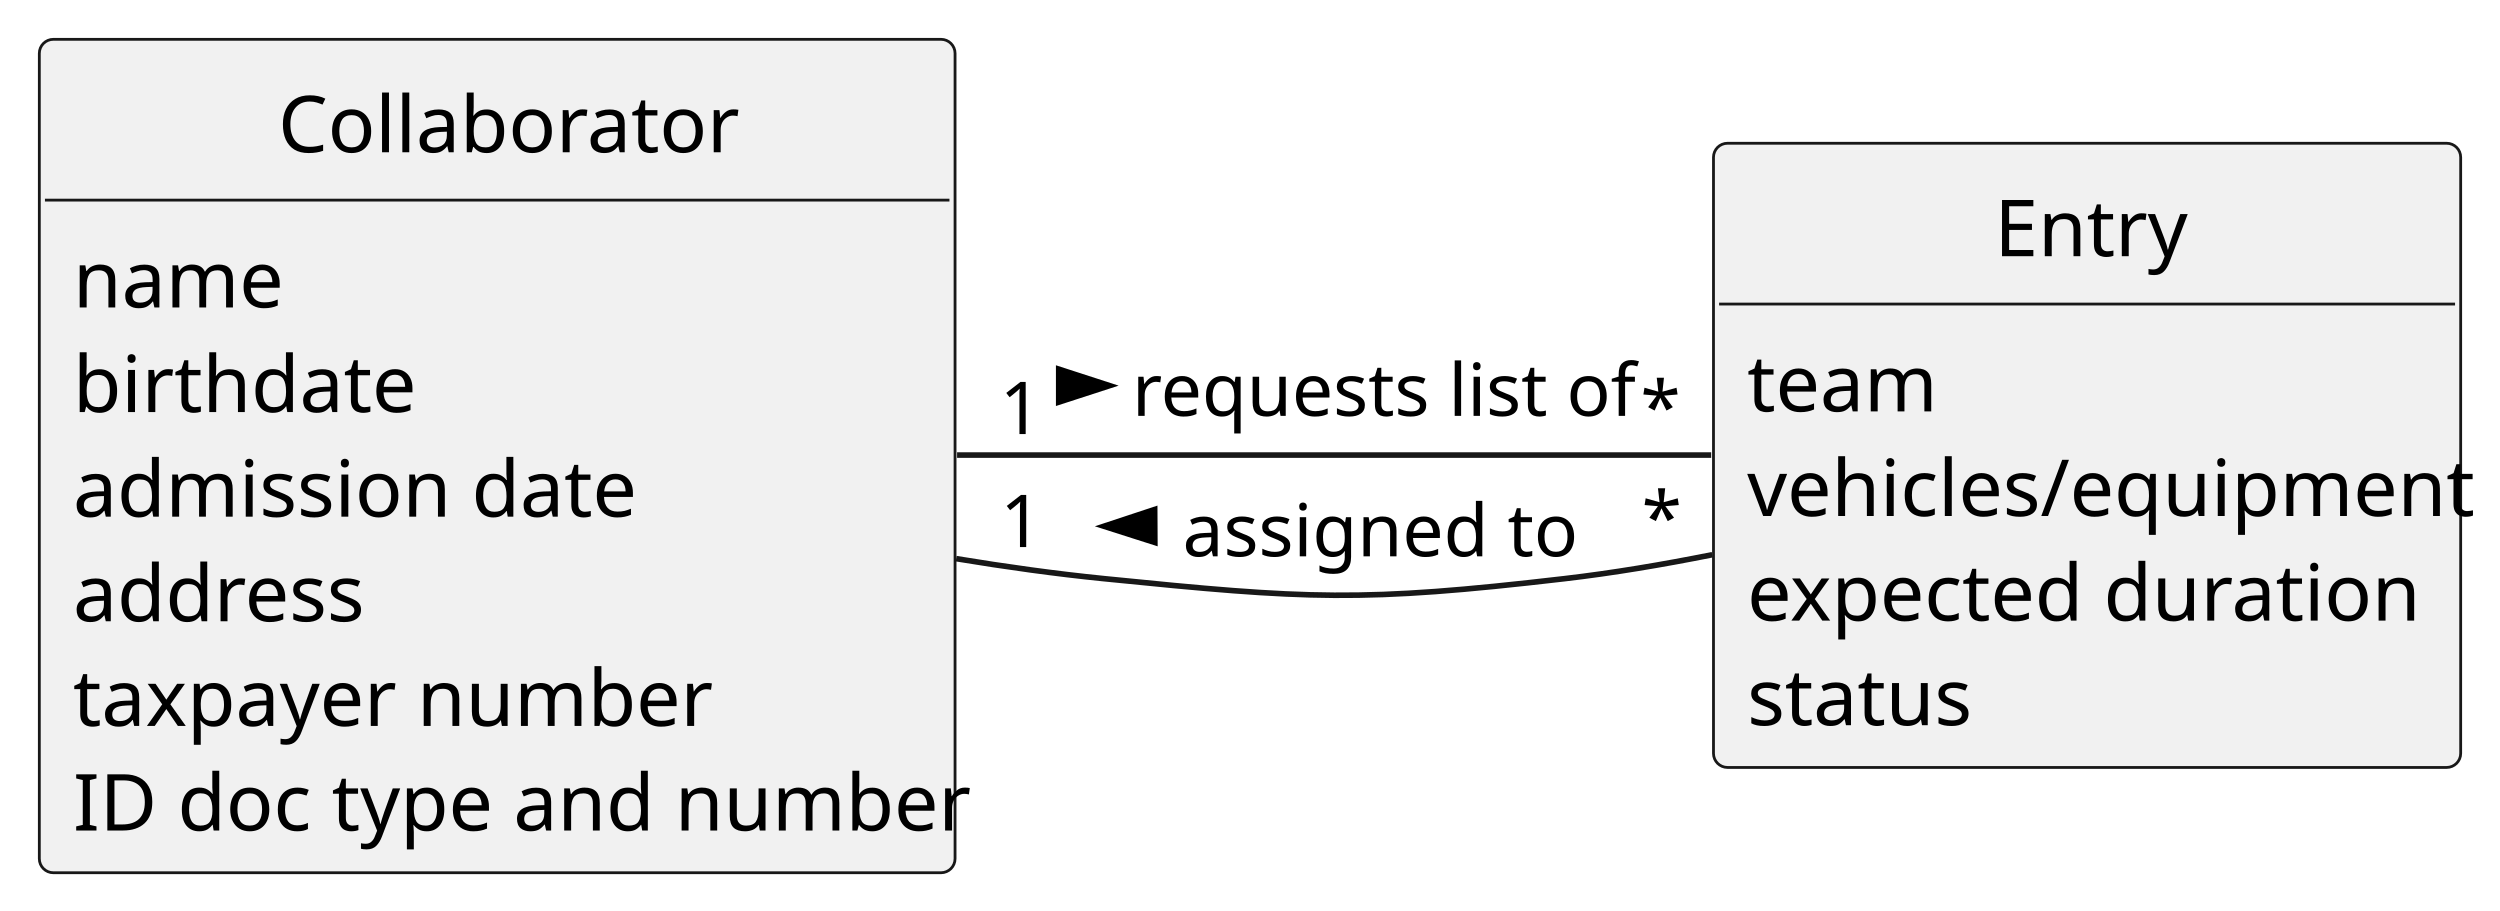
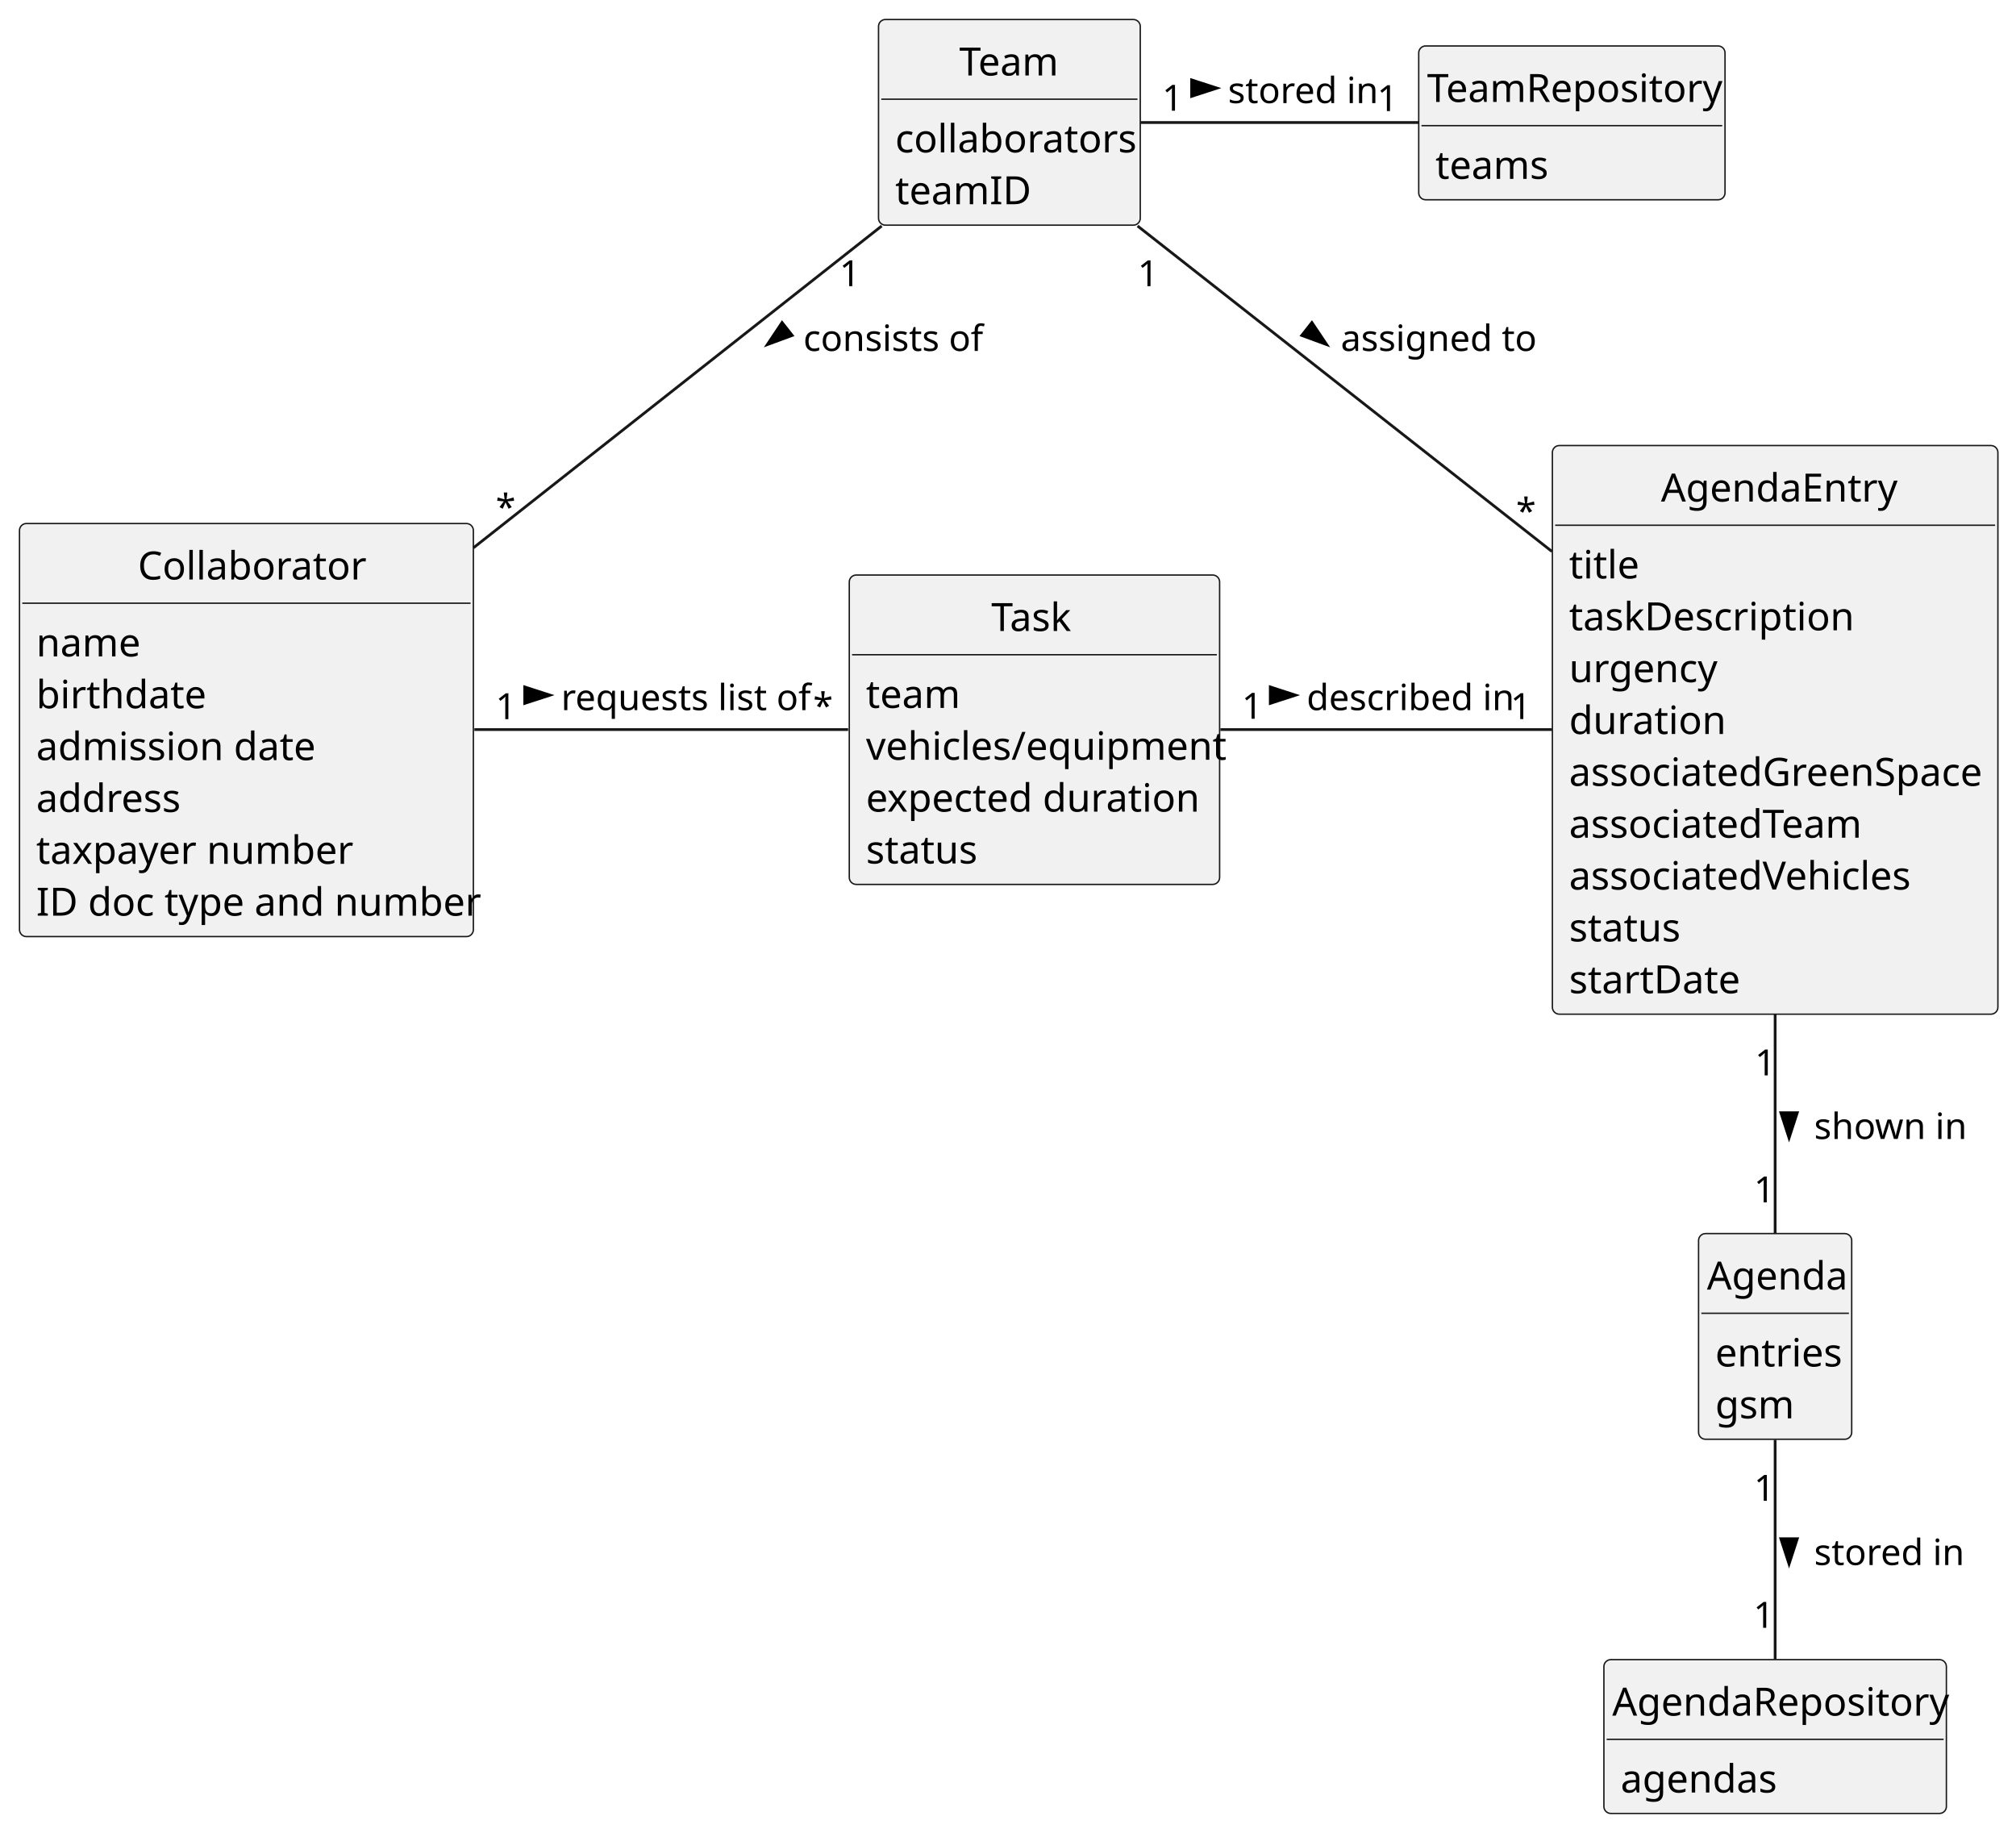
- <svg xmlns="http://www.w3.org/2000/svg" contentStyleType="text/css" height="162px" preserveAspectRatio="none" style="width:445px;height:162px;background:#FFFFFF;" version="1.1" viewBox="0 0 445 162" width="445px" zoomAndPan="magnify">
+ <svg xmlns="http://www.w3.org/2000/svg" contentStyleType="text/css" height="658px" preserveAspectRatio="none" style="width:724px;height:658px;background:#FFFFFF;" version="1.1" viewBox="0 0 724 658" width="724px" zoomAndPan="magnify">
  <defs />
  <g>
    <g id="elem_Collaborator">
-       <rect codeLine="18" fill="#F1F1F1" height="148.348" id="Collaborator" rx="2.5" ry="2.5" style="stroke:#181818;stroke-width:0.5;" width="163" x="7" y="7" />
-       <text fill="#000000" font-family="sans-serif" font-size="14" lengthAdjust="spacing" textLength="78" x="49.5" y="27.107">Collaborator</text>
-       <line style="stroke:#181818;stroke-width:0.5;" x1="8" x2="169" y1="35.621" y2="35.621" />
-       <text fill="#000000" font-family="sans-serif" font-size="14" lengthAdjust="spacing" textLength="35" x="13" y="54.728">name</text>
-       <text fill="#000000" font-family="sans-serif" font-size="14" lengthAdjust="spacing" textLength="56" x="13" y="73.35">birthdate</text>
-       <text fill="#000000" font-family="sans-serif" font-size="14" lengthAdjust="spacing" textLength="95" x="13" y="91.971">admission date</text>
-       <text fill="#000000" font-family="sans-serif" font-size="14" lengthAdjust="spacing" textLength="51" x="13" y="110.592">address</text>
-       <text fill="#000000" font-family="sans-serif" font-size="14" lengthAdjust="spacing" textLength="106" x="13" y="129.213">taxpayer number</text>
-       <text fill="#000000" font-family="sans-serif" font-size="14" lengthAdjust="spacing" textLength="151" x="13" y="147.834">ID doc type and number</text>
+       <rect codeLine="18" fill="#F1F1F1" height="148.348" id="Collaborator" rx="2.5" ry="2.5" style="stroke:#181818;stroke-width:0.5;" width="163" x="7" y="188" />
+       <text fill="#000000" font-family="sans-serif" font-size="14" lengthAdjust="spacing" textLength="78" x="49.5" y="208.107">Collaborator</text>
+       <line style="stroke:#181818;stroke-width:0.5;" x1="8" x2="169" y1="216.621" y2="216.621" />
+       <text fill="#000000" font-family="sans-serif" font-size="14" lengthAdjust="spacing" textLength="35" x="13" y="235.728">name</text>
+       <text fill="#000000" font-family="sans-serif" font-size="14" lengthAdjust="spacing" textLength="56" x="13" y="254.35">birthdate</text>
+       <text fill="#000000" font-family="sans-serif" font-size="14" lengthAdjust="spacing" textLength="95" x="13" y="272.971">admission date</text>
+       <text fill="#000000" font-family="sans-serif" font-size="14" lengthAdjust="spacing" textLength="51" x="13" y="291.592">address</text>
+       <text fill="#000000" font-family="sans-serif" font-size="14" lengthAdjust="spacing" textLength="106" x="13" y="310.213">taxpayer number</text>
+       <text fill="#000000" font-family="sans-serif" font-size="14" lengthAdjust="spacing" textLength="151" x="13" y="328.834">ID doc type and number</text>
    </g>
-     <g id="elem_Entry">
-       <rect codeLine="28" fill="#F1F1F1" height="111.106" id="Entry" rx="2.5" ry="2.5" style="stroke:#181818;stroke-width:0.5;" width="133" x="305" y="25.5" />
-       <text fill="#000000" font-family="sans-serif" font-size="14" lengthAdjust="spacing" textLength="33" x="355" y="45.607">Entry</text>
-       <line style="stroke:#181818;stroke-width:0.5;" x1="306" x2="437" y1="54.121" y2="54.121" />
-       <text fill="#000000" font-family="sans-serif" font-size="14" lengthAdjust="spacing" textLength="31" x="311" y="73.228">team</text>
-       <text fill="#000000" font-family="sans-serif" font-size="14" lengthAdjust="spacing" textLength="121" x="311" y="91.85">vehicles/equipment</text>
-       <text fill="#000000" font-family="sans-serif" font-size="14" lengthAdjust="spacing" textLength="113" x="311" y="110.471">expected duration</text>
-       <text fill="#000000" font-family="sans-serif" font-size="14" lengthAdjust="spacing" textLength="38" x="311" y="129.092">status</text>
+     <g id="elem_Task">
+       <rect codeLine="28" fill="#F1F1F1" height="111.106" id="Task" rx="2.5" ry="2.5" style="stroke:#181818;stroke-width:0.5;" width="133" x="305" y="206.5" />
+       <text fill="#000000" font-family="sans-serif" font-size="14" lengthAdjust="spacing" textLength="31" x="356" y="226.607">Task</text>
+       <line style="stroke:#181818;stroke-width:0.5;" x1="306" x2="437" y1="235.121" y2="235.121" />
+       <text fill="#000000" font-family="sans-serif" font-size="14" lengthAdjust="spacing" textLength="31" x="311" y="254.228">team</text>
+       <text fill="#000000" font-family="sans-serif" font-size="14" lengthAdjust="spacing" textLength="121" x="311" y="272.85">vehicles/equipment</text>
+       <text fill="#000000" font-family="sans-serif" font-size="14" lengthAdjust="spacing" textLength="113" x="311" y="291.471">expected duration</text>
+       <text fill="#000000" font-family="sans-serif" font-size="14" lengthAdjust="spacing" textLength="38" x="311" y="310.092">status</text>
    </g>
-     <g id="link_Collaborator_Entry">
-       <path codeLine="41" d="M170.36,81 C212.96,81 264.4,81 304.59,81 " fill="none" id="Collaborator-Entry" style="stroke:#181818;stroke-width:1.0;" />
-       <polygon fill="#000000" points="197.5,68.645,188.455,65.707,188.455,71.584,197.5,68.645" style="stroke:#000000;stroke-width:1.0;" />
-       <text fill="#000000" font-family="sans-serif" font-size="13" lengthAdjust="spacing" textLength="85" x="201.5" y="74.028">requests list of</text>
-       <text fill="#000000" font-family="sans-serif" font-size="13" lengthAdjust="spacing" textLength="7" x="177.962" y="77.269">1</text>
-       <text fill="#000000" font-family="sans-serif" font-size="13" lengthAdjust="spacing" textLength="5" x="291.998" y="77.109">*</text>
+     <g id="elem_AgendaEntry">
+       <rect codeLine="35" fill="#F1F1F1" height="204.211" id="AgendaEntry" rx="2.5" ry="2.5" style="stroke:#181818;stroke-width:0.5;" width="160" x="557.5" y="160" />
+       <text fill="#000000" font-family="sans-serif" font-size="14" lengthAdjust="spacing" textLength="82" x="596.5" y="180.107">AgendaEntry</text>
+       <line style="stroke:#181818;stroke-width:0.5;" x1="558.5" x2="716.5" y1="188.621" y2="188.621" />
+       <text fill="#000000" font-family="sans-serif" font-size="14" lengthAdjust="spacing" textLength="22" x="563.5" y="207.728">title</text>
+       <text fill="#000000" font-family="sans-serif" font-size="14" lengthAdjust="spacing" textLength="97" x="563.5" y="226.35">taskDescription</text>
+       <text fill="#000000" font-family="sans-serif" font-size="14" lengthAdjust="spacing" textLength="51" x="563.5" y="244.971">urgency</text>
+       <text fill="#000000" font-family="sans-serif" font-size="14" lengthAdjust="spacing" textLength="52" x="563.5" y="263.592">duration</text>
+       <text fill="#000000" font-family="sans-serif" font-size="14" lengthAdjust="spacing" textLength="148" x="563.5" y="282.213">associatedGreenSpace</text>
+       <text fill="#000000" font-family="sans-serif" font-size="14" lengthAdjust="spacing" textLength="104" x="563.5" y="300.834">associatedTeam</text>
+       <text fill="#000000" font-family="sans-serif" font-size="14" lengthAdjust="spacing" textLength="121" x="563.5" y="319.455">associatedVehicles</text>
+       <text fill="#000000" font-family="sans-serif" font-size="14" lengthAdjust="spacing" textLength="38" x="563.5" y="338.076">status</text>
+       <text fill="#000000" font-family="sans-serif" font-size="14" lengthAdjust="spacing" textLength="58" x="563.5" y="356.697">startDate</text>
    </g>
-     <g id="link_Collaborator_Entry">
-       <path codeLine="42" d="M170.2,99.44 C179.04,100.9 187.93,102.14 196.5,103 C232.76,106.66 242.3,107.22 278.5,103 C287.07,102 295.99,100.5 304.78,98.74 " fill="none" id="Collaborator-Entry-1" style="stroke:#181818;stroke-width:1.0;" />
-       <polygon fill="#000000" points="196.5,93.671,205.56,96.563,205.53,90.686,196.5,93.671" style="stroke:#000000;stroke-width:1.0;" />
-       <text fill="#000000" font-family="sans-serif" font-size="13" lengthAdjust="spacing" textLength="67" x="210.5" y="99.028">assigned to</text>
-       <text fill="#000000" font-family="sans-serif" font-size="13" lengthAdjust="spacing" textLength="7" x="178.054" y="97.382">1</text>
-       <text fill="#000000" font-family="sans-serif" font-size="13" lengthAdjust="spacing" textLength="5" x="292.209" y="96.789">*</text>
+     <g id="elem_AgendaRepository">
+       <rect codeLine="47" fill="#F1F1F1" height="55.242" id="AgendaRepository" rx="2.5" ry="2.5" style="stroke:#181818;stroke-width:0.5;" width="123" x="576" y="596" />
+       <text fill="#000000" font-family="sans-serif" font-size="14" lengthAdjust="spacing" textLength="117" x="579" y="616.107">AgendaRepository</text>
+       <line style="stroke:#181818;stroke-width:0.5;" x1="577" x2="698" y1="624.621" y2="624.621" />
+       <text fill="#000000" font-family="sans-serif" font-size="14" lengthAdjust="spacing" textLength="55" x="582" y="643.729">agendas</text>
+     </g>
+     <g id="elem_TeamRepository">
+       <rect codeLine="51" fill="#F1F1F1" height="55.242" id="TeamRepository" rx="2.5" ry="2.5" style="stroke:#181818;stroke-width:0.5;" width="110" x="509.5" y="16.5" />
+       <text fill="#000000" font-family="sans-serif" font-size="14" lengthAdjust="spacing" textLength="104" x="512.5" y="36.607">TeamRepository</text>
+       <line style="stroke:#181818;stroke-width:0.5;" x1="510.5" x2="618.5" y1="45.121" y2="45.121" />
+       <text fill="#000000" font-family="sans-serif" font-size="14" lengthAdjust="spacing" textLength="38" x="515.5" y="64.228">teams</text>
+     </g>
+     <g id="elem_Team">
+       <rect codeLine="55" fill="#F1F1F1" height="73.863" id="Team" rx="2.5" ry="2.5" style="stroke:#181818;stroke-width:0.5;" width="94" x="315.5" y="7" />
+       <text fill="#000000" font-family="sans-serif" font-size="14" lengthAdjust="spacing" textLength="36" x="344.5" y="27.107">Team</text>
+       <line style="stroke:#181818;stroke-width:0.5;" x1="316.5" x2="408.5" y1="35.621" y2="35.621" />
+       <text fill="#000000" font-family="sans-serif" font-size="14" lengthAdjust="spacing" textLength="82" x="321.5" y="54.728">collaborators</text>
+       <text fill="#000000" font-family="sans-serif" font-size="14" lengthAdjust="spacing" textLength="44" x="321.5" y="73.35">teamID</text>
+     </g>
+     <g id="elem_Agenda">
+       <rect codeLine="60" fill="#F1F1F1" height="73.863" id="Agenda" rx="2.5" ry="2.5" style="stroke:#181818;stroke-width:0.5;" width="55" x="610" y="443" />
+       <text fill="#000000" font-family="sans-serif" font-size="14" lengthAdjust="spacing" textLength="49" x="613" y="463.107">Agenda</text>
+       <line style="stroke:#181818;stroke-width:0.5;" x1="611" x2="664" y1="471.621" y2="471.621" />
+       <text fill="#000000" font-family="sans-serif" font-size="14" lengthAdjust="spacing" textLength="43" x="616" y="490.728">entries</text>
+       <text fill="#000000" font-family="sans-serif" font-size="14" lengthAdjust="spacing" textLength="26" x="616" y="509.35">gsm</text>
+     </g>
+     <g id="link_Team_Collaborator">
+       <path codeLine="71" d="M316.64,81.15 C276.72,112.62 217.92,158.98 170.01,196.74 " fill="none" id="Team-Collaborator" style="stroke:#181818;stroke-width:1.0;" />
+       <polygon fill="#000000" points="275.573,123.741,284.496,120.449,280.857,115.833,275.573,123.741" style="stroke:#000000;stroke-width:1.0;" />
+       <text fill="#000000" font-family="sans-serif" font-size="13" lengthAdjust="spacing" textLength="63" x="288.5" y="126.028">consists of</text>
+       <text fill="#000000" font-family="sans-serif" font-size="13" lengthAdjust="spacing" textLength="7" x="301.465" y="102.775">1</text>
+       <text fill="#000000" font-family="sans-serif" font-size="13" lengthAdjust="spacing" textLength="5" x="178.017" y="186.735">*</text>
+     </g>
+     <g id="link_Team_TeamRepository">
+       <path codeLine="72" d="M409.61,44 C439.45,44 478.17,44 509.44,44 " fill="none" id="Team-TeamRepository" style="stroke:#181818;stroke-width:1.0;" />
+       <polygon fill="#000000" points="437,31.645,427.955,28.707,427.955,34.584,437,31.645" style="stroke:#000000;stroke-width:1.0;" />
+       <text fill="#000000" font-family="sans-serif" font-size="13" lengthAdjust="spacing" textLength="50" x="441" y="37.028">stored in</text>
+       <text fill="#000000" font-family="sans-serif" font-size="13" lengthAdjust="spacing" textLength="7" x="417.36" y="39.76">1</text>
+       <text fill="#000000" font-family="sans-serif" font-size="13" lengthAdjust="spacing" textLength="7" x="494.571" y="39.889">1</text>
+     </g>
+     <g id="link_Collaborator_Task">
+       <path codeLine="73" d="M170.36,262 C212.96,262 264.4,262 304.59,262 " fill="none" id="Collaborator-Task" style="stroke:#181818;stroke-width:1.0;" />
+       <polygon fill="#000000" points="197.5,249.645,188.455,246.707,188.455,252.584,197.5,249.645" style="stroke:#000000;stroke-width:1.0;" />
+       <text fill="#000000" font-family="sans-serif" font-size="13" lengthAdjust="spacing" textLength="85" x="201.5" y="255.028">requests list of</text>
+       <text fill="#000000" font-family="sans-serif" font-size="13" lengthAdjust="spacing" textLength="7" x="177.962" y="258.269">1</text>
+       <text fill="#000000" font-family="sans-serif" font-size="13" lengthAdjust="spacing" textLength="5" x="291.998" y="258.109">*</text>
+     </g>
+     <g id="link_Task_AgendaEntry">
+       <path codeLine="74" d="M438.28,262 C474.45,262 519.38,262 557.42,262 " fill="none" id="Task-AgendaEntry" style="stroke:#181818;stroke-width:1.0;" />
+       <polygon fill="#000000" points="465.25,249.645,456.205,246.707,456.205,252.584,465.25,249.645" style="stroke:#000000;stroke-width:1.0;" />
+       <text fill="#000000" font-family="sans-serif" font-size="13" lengthAdjust="spacing" textLength="70" x="469.25" y="255.028">described in</text>
+       <text fill="#000000" font-family="sans-serif" font-size="13" lengthAdjust="spacing" textLength="7" x="445.967" y="258.109">1</text>
+       <text fill="#000000" font-family="sans-serif" font-size="13" lengthAdjust="spacing" textLength="7" x="542.454" y="258.222">1</text>
+     </g>
+     <g id="link_Team_AgendaEntry">
+       <path codeLine="75" d="M408.53,81.15 C449.05,112.98 508.96,160.04 557.34,198.04 " fill="none" id="Team-AgendaEntry" style="stroke:#181818;stroke-width:1.0;" />
+       <polygon fill="#000000" points="476.432,123.734,471.134,115.836,467.503,120.458,476.432,123.734" style="stroke:#000000;stroke-width:1.0;" />
+       <text fill="#000000" font-family="sans-serif" font-size="13" lengthAdjust="spacing" textLength="67" x="481.5" y="126.028">assigned to</text>
+       <text fill="#000000" font-family="sans-serif" font-size="13" lengthAdjust="spacing" textLength="7" x="408.574" y="102.775">1</text>
+       <text fill="#000000" font-family="sans-serif" font-size="13" lengthAdjust="spacing" textLength="5" x="544.462" y="188.166">*</text>
+     </g>
+     <g id="link_AgendaEntry_Agenda">
+       <path codeLine="76" d="M637.5,364.04 C637.5,392.26 637.5,421.12 637.5,442.86 " fill="none" id="AgendaEntry-Agenda" style="stroke:#181818;stroke-width:1.0;" />
+       <polygon fill="#000000" points="642.5,408.646,645.439,399.6,639.561,399.6,642.5,408.646" style="stroke:#000000;stroke-width:1.0;" />
+       <text fill="#000000" font-family="sans-serif" font-size="13" lengthAdjust="spacing" textLength="51" x="651.5" y="409.028">shown in</text>
+       <text fill="#000000" font-family="sans-serif" font-size="13" lengthAdjust="spacing" textLength="7" x="630.243" y="386.189">1</text>
+       <text fill="#000000" font-family="sans-serif" font-size="13" lengthAdjust="spacing" textLength="7" x="629.877" y="431.797">1</text>
+     </g>
+     <g id="link_Agenda_AgendaRepository">
+       <path codeLine="77" d="M637.5,517.07 C637.5,541.64 637.5,573.61 637.5,595.88 " fill="none" id="Agenda-AgendaRepository" style="stroke:#181818;stroke-width:1.0;" />
+       <polygon fill="#000000" points="642.5,561.645,645.439,552.6,639.561,552.6,642.5,561.645" style="stroke:#000000;stroke-width:1.0;" />
+       <text fill="#000000" font-family="sans-serif" font-size="13" lengthAdjust="spacing" textLength="50" x="651.5" y="562.028">stored in</text>
+       <text fill="#000000" font-family="sans-serif" font-size="13" lengthAdjust="spacing" textLength="7" x="629.898" y="538.967">1</text>
+       <text fill="#000000" font-family="sans-serif" font-size="13" lengthAdjust="spacing" textLength="7" x="629.691" y="584.561">1</text>
    </g>
  </g>
</svg>
